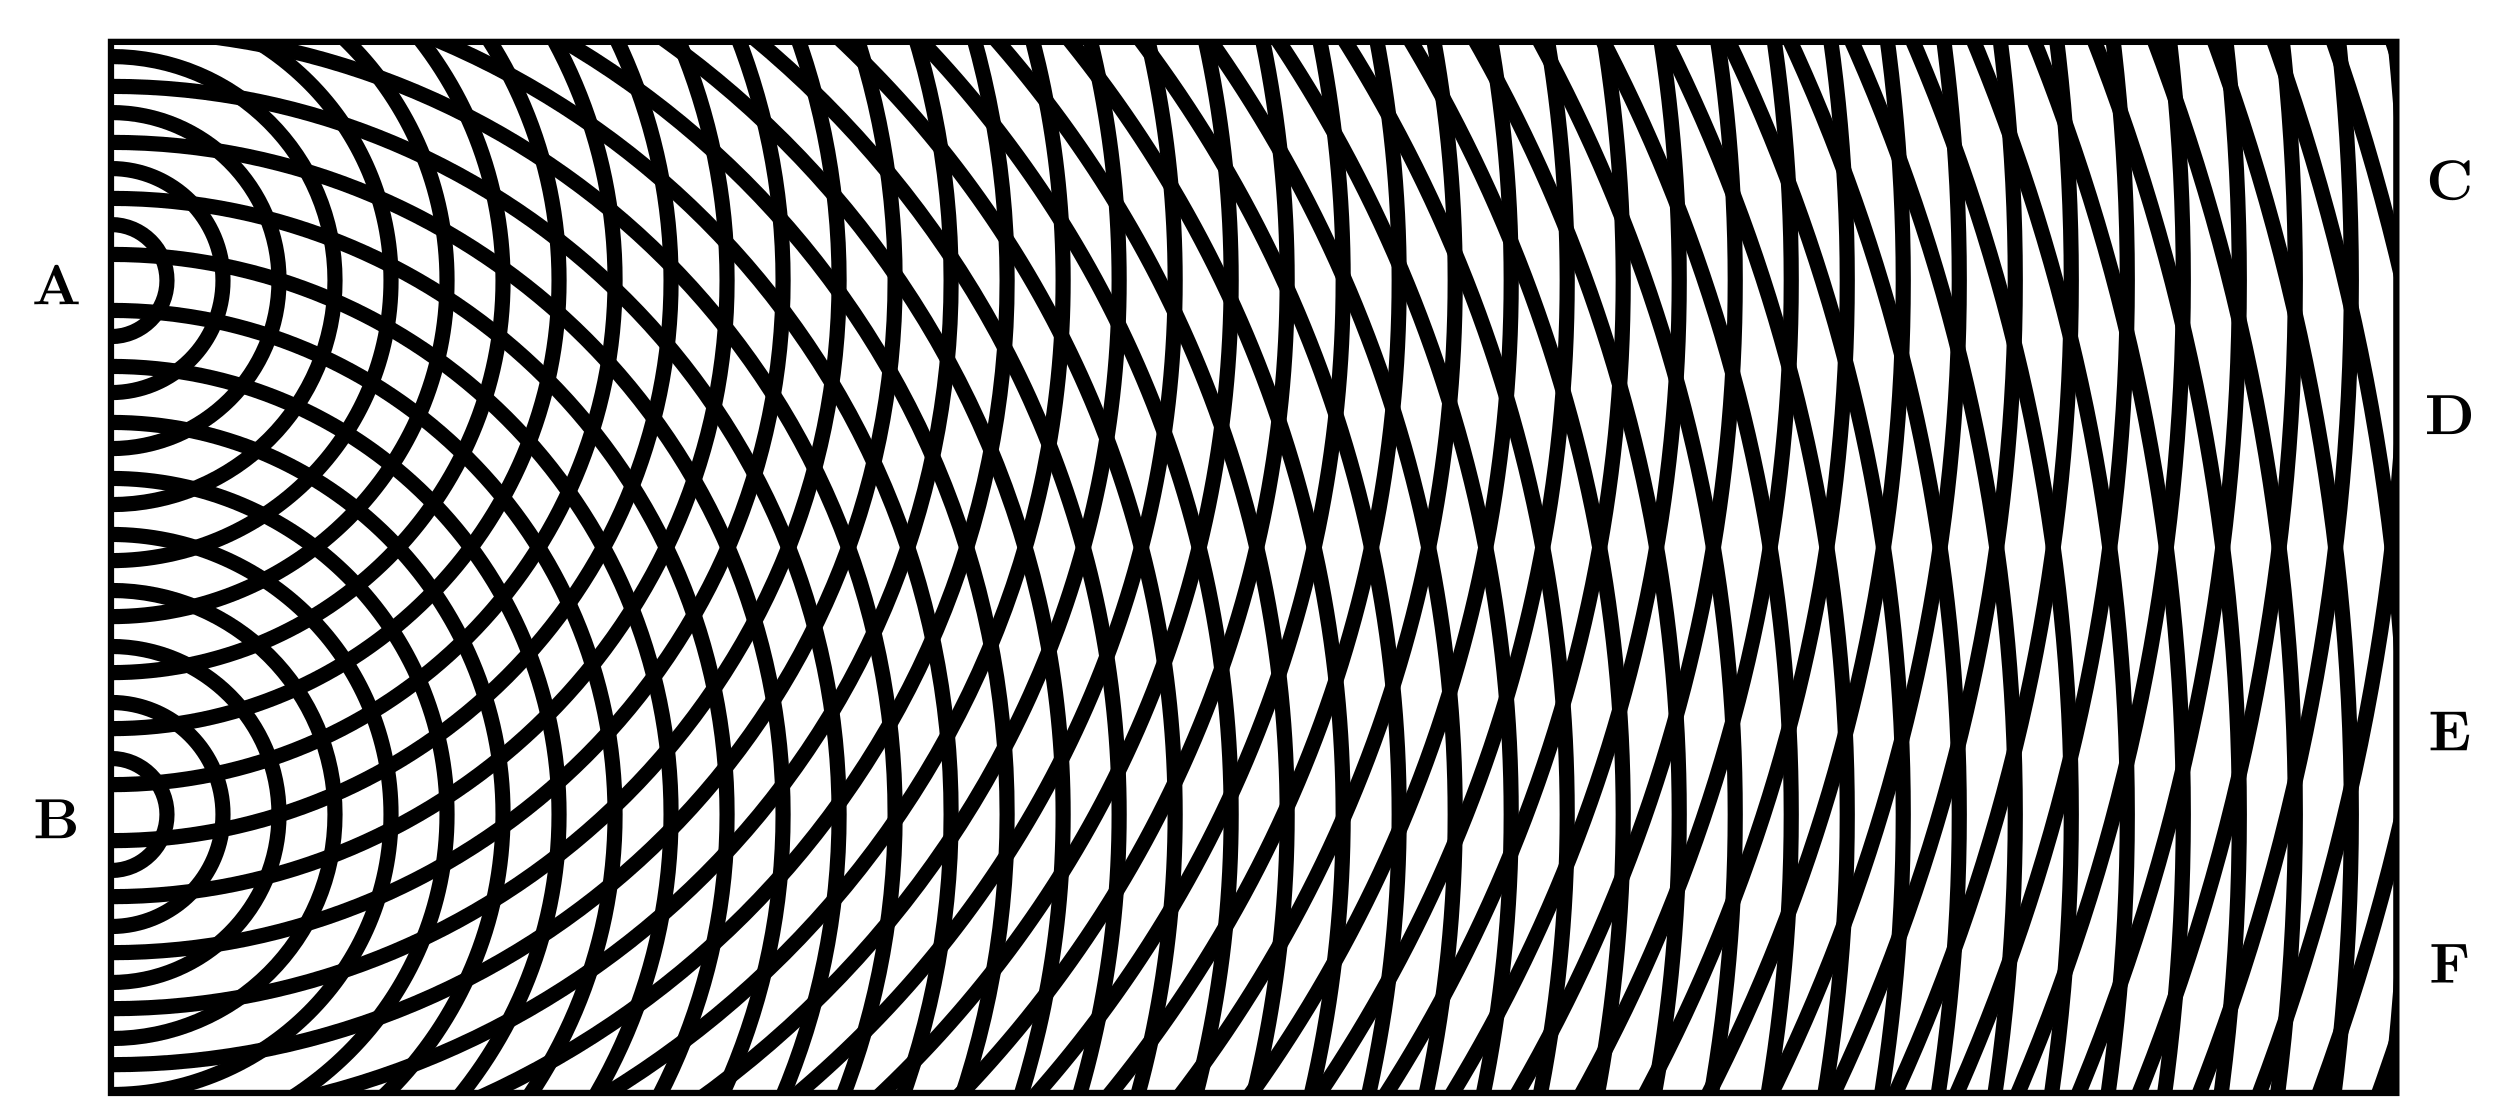
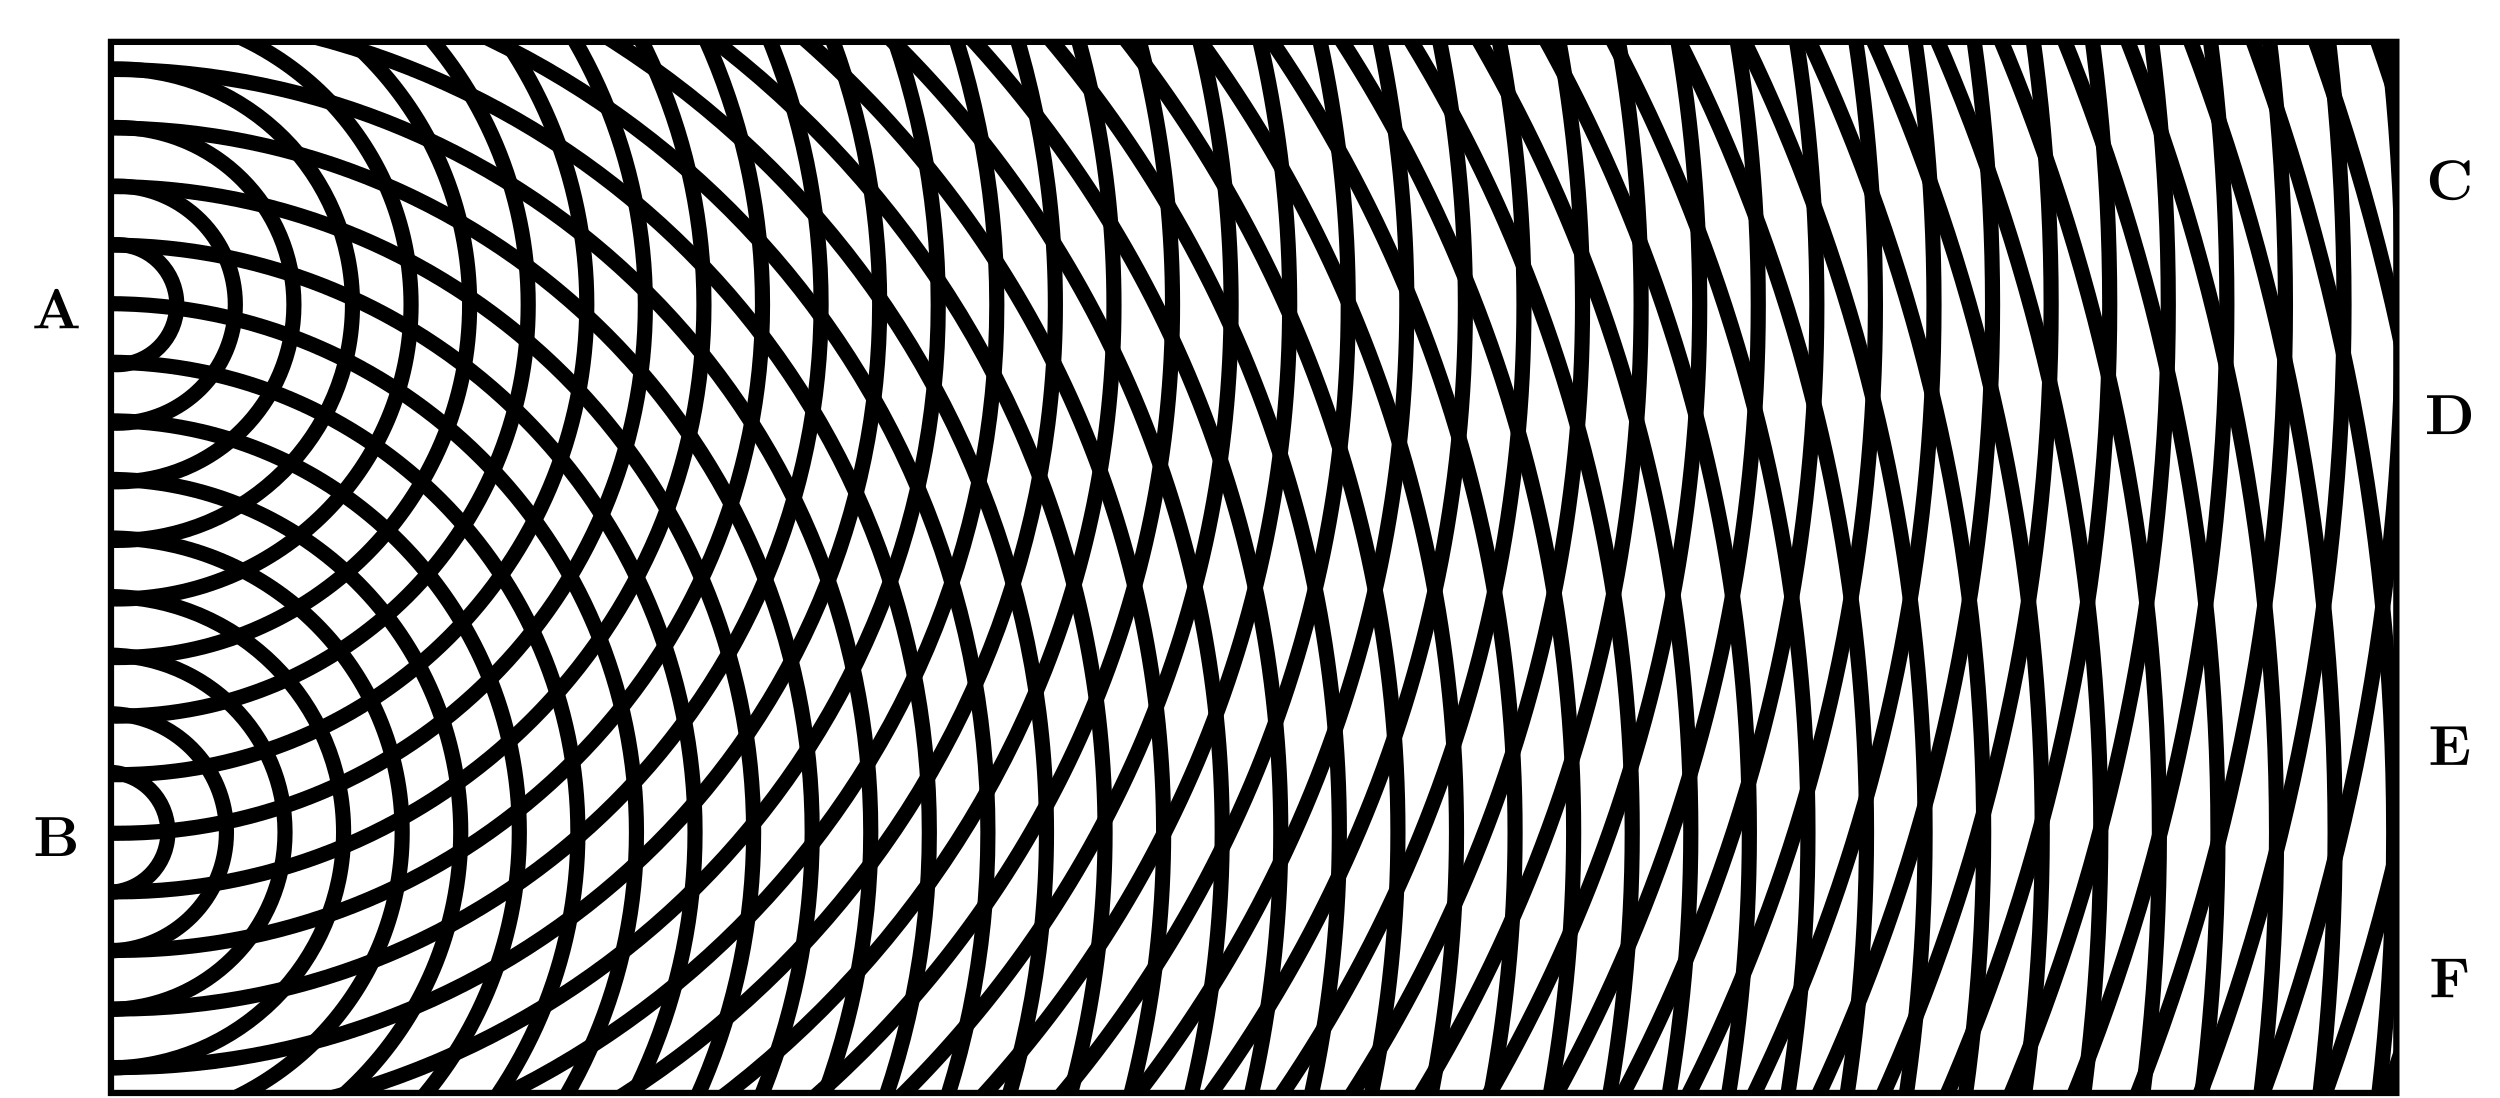
<svg xmlns="http://www.w3.org/2000/svg" width="2388" height="1048" viewBox="0 0 2388 1048">
  <defs>
    <clipPath id="tank">
      <rect x="106.0" y="40.0" width="2183.0" height="1004.0" />
    </clipPath>
  </defs>
  <g clip-path="url(#tank)">
-     <circle cx="106" cy="268" r="53.5" fill="none" stroke="#000000" stroke-width="14.5" />
-     <circle cx="106" cy="778" r="53.5" fill="none" stroke="#000000" stroke-width="14.5" />
-     <circle cx="106" cy="268" r="107" fill="none" stroke="#000000" stroke-width="14.5" />
-     <circle cx="106" cy="778" r="107" fill="none" stroke="#000000" stroke-width="14.5" />
-     <circle cx="106" cy="268" r="160.5" fill="none" stroke="#000000" stroke-width="14.5" />
-     <circle cx="106" cy="778" r="160.5" fill="none" stroke="#000000" stroke-width="14.5" />
-     <circle cx="106" cy="268" r="214" fill="none" stroke="#000000" stroke-width="14.5" />
-     <circle cx="106" cy="778" r="214" fill="none" stroke="#000000" stroke-width="14.5" />
-     <circle cx="106" cy="268" r="267.5" fill="none" stroke="#000000" stroke-width="14.5" />
-     <circle cx="106" cy="778" r="267.5" fill="none" stroke="#000000" stroke-width="14.5" />
-     <circle cx="106" cy="268" r="321" fill="none" stroke="#000000" stroke-width="14.5" />
-     <circle cx="106" cy="778" r="321" fill="none" stroke="#000000" stroke-width="14.5" />
-     <circle cx="106" cy="268" r="374.5" fill="none" stroke="#000000" stroke-width="14.5" />
-     <circle cx="106" cy="778" r="374.5" fill="none" stroke="#000000" stroke-width="14.5" />
-     <circle cx="106" cy="268" r="428" fill="none" stroke="#000000" stroke-width="14.5" />
-     <circle cx="106" cy="778" r="428" fill="none" stroke="#000000" stroke-width="14.5" />
-     <circle cx="106" cy="268" r="481.5" fill="none" stroke="#000000" stroke-width="14.5" />
-     <circle cx="106" cy="778" r="481.5" fill="none" stroke="#000000" stroke-width="14.5" />
-     <circle cx="106" cy="268" r="535" fill="none" stroke="#000000" stroke-width="14.5" />
-     <circle cx="106" cy="778" r="535" fill="none" stroke="#000000" stroke-width="14.5" />
-     <circle cx="106" cy="268" r="588.5" fill="none" stroke="#000000" stroke-width="14.5" />
-     <circle cx="106" cy="778" r="588.5" fill="none" stroke="#000000" stroke-width="14.5" />
-     <circle cx="106" cy="268" r="642" fill="none" stroke="#000000" stroke-width="14.5" />
-     <circle cx="106" cy="778" r="642" fill="none" stroke="#000000" stroke-width="14.5" />
-     <circle cx="106" cy="268" r="695.5" fill="none" stroke="#000000" stroke-width="14.5" />
-     <circle cx="106" cy="778" r="695.5" fill="none" stroke="#000000" stroke-width="14.5" />
-     <circle cx="106" cy="268" r="749" fill="none" stroke="#000000" stroke-width="14.5" />
-     <circle cx="106" cy="778" r="749" fill="none" stroke="#000000" stroke-width="14.5" />
-     <circle cx="106" cy="268" r="802.5" fill="none" stroke="#000000" stroke-width="14.5" />
-     <circle cx="106" cy="778" r="802.5" fill="none" stroke="#000000" stroke-width="14.5" />
-     <circle cx="106" cy="268" r="856" fill="none" stroke="#000000" stroke-width="14.5" />
-     <circle cx="106" cy="778" r="856" fill="none" stroke="#000000" stroke-width="14.5" />
-     <circle cx="106" cy="268" r="909.5" fill="none" stroke="#000000" stroke-width="14.5" />
-     <circle cx="106" cy="778" r="909.5" fill="none" stroke="#000000" stroke-width="14.5" />
-     <circle cx="106" cy="268" r="963" fill="none" stroke="#000000" stroke-width="14.5" />
-     <circle cx="106" cy="778" r="963" fill="none" stroke="#000000" stroke-width="14.5" />
-     <circle cx="106" cy="268" r="1016.5" fill="none" stroke="#000000" stroke-width="14.5" />
-     <circle cx="106" cy="778" r="1016.5" fill="none" stroke="#000000" stroke-width="14.5" />
-     <circle cx="106" cy="268" r="1070" fill="none" stroke="#000000" stroke-width="14.5" />
-     <circle cx="106" cy="778" r="1070" fill="none" stroke="#000000" stroke-width="14.5" />
-     <circle cx="106" cy="268" r="1123.5" fill="none" stroke="#000000" stroke-width="14.5" />
-     <circle cx="106" cy="778" r="1123.5" fill="none" stroke="#000000" stroke-width="14.5" />
-     <circle cx="106" cy="268" r="1177" fill="none" stroke="#000000" stroke-width="14.5" />
-     <circle cx="106" cy="778" r="1177" fill="none" stroke="#000000" stroke-width="14.5" />
-     <circle cx="106" cy="268" r="1230.5" fill="none" stroke="#000000" stroke-width="14.5" />
-     <circle cx="106" cy="778" r="1230.5" fill="none" stroke="#000000" stroke-width="14.5" />
-     <circle cx="106" cy="268" r="1284" fill="none" stroke="#000000" stroke-width="14.5" />
-     <circle cx="106" cy="778" r="1284" fill="none" stroke="#000000" stroke-width="14.5" />
-     <circle cx="106" cy="268" r="1337.5" fill="none" stroke="#000000" stroke-width="14.5" />
-     <circle cx="106" cy="778" r="1337.5" fill="none" stroke="#000000" stroke-width="14.5" />
-     <circle cx="106" cy="268" r="1391" fill="none" stroke="#000000" stroke-width="14.5" />
-     <circle cx="106" cy="778" r="1391" fill="none" stroke="#000000" stroke-width="14.5" />
-     <circle cx="106" cy="268" r="1444.5" fill="none" stroke="#000000" stroke-width="14.5" />
-     <circle cx="106" cy="778" r="1444.5" fill="none" stroke="#000000" stroke-width="14.5" />
-     <circle cx="106" cy="268" r="1498" fill="none" stroke="#000000" stroke-width="14.5" />
-     <circle cx="106" cy="778" r="1498" fill="none" stroke="#000000" stroke-width="14.5" />
-     <circle cx="106" cy="268" r="1551.5" fill="none" stroke="#000000" stroke-width="14.5" />
-     <circle cx="106" cy="778" r="1551.5" fill="none" stroke="#000000" stroke-width="14.5" />
-     <circle cx="106" cy="268" r="1605" fill="none" stroke="#000000" stroke-width="14.5" />
-     <circle cx="106" cy="778" r="1605" fill="none" stroke="#000000" stroke-width="14.5" />
-     <circle cx="106" cy="268" r="1658.5" fill="none" stroke="#000000" stroke-width="14.5" />
-     <circle cx="106" cy="778" r="1658.5" fill="none" stroke="#000000" stroke-width="14.5" />
-     <circle cx="106" cy="268" r="1712" fill="none" stroke="#000000" stroke-width="14.5" />
-     <circle cx="106" cy="778" r="1712" fill="none" stroke="#000000" stroke-width="14.5" />
-     <circle cx="106" cy="268" r="1765.5" fill="none" stroke="#000000" stroke-width="14.5" />
-     <circle cx="106" cy="778" r="1765.5" fill="none" stroke="#000000" stroke-width="14.5" />
-     <circle cx="106" cy="268" r="1819" fill="none" stroke="#000000" stroke-width="14.5" />
-     <circle cx="106" cy="778" r="1819" fill="none" stroke="#000000" stroke-width="14.5" />
-     <circle cx="106" cy="268" r="1872.5" fill="none" stroke="#000000" stroke-width="14.5" />
-     <circle cx="106" cy="778" r="1872.5" fill="none" stroke="#000000" stroke-width="14.5" />
-     <circle cx="106" cy="268" r="1926" fill="none" stroke="#000000" stroke-width="14.5" />
-     <circle cx="106" cy="778" r="1926" fill="none" stroke="#000000" stroke-width="14.5" />
-     <circle cx="106" cy="268" r="1979.5" fill="none" stroke="#000000" stroke-width="14.5" />
-     <circle cx="106" cy="778" r="1979.5" fill="none" stroke="#000000" stroke-width="14.5" />
-     <circle cx="106" cy="268" r="2033" fill="none" stroke="#000000" stroke-width="14.5" />
-     <circle cx="106" cy="778" r="2033" fill="none" stroke="#000000" stroke-width="14.5" />
-     <circle cx="106" cy="268" r="2086.5" fill="none" stroke="#000000" stroke-width="14.5" />
-     <circle cx="106" cy="778" r="2086.5" fill="none" stroke="#000000" stroke-width="14.5" />
-     <circle cx="106" cy="268" r="2140" fill="none" stroke="#000000" stroke-width="14.5" />
-     <circle cx="106" cy="778" r="2140" fill="none" stroke="#000000" stroke-width="14.5" />
-     <circle cx="106" cy="268" r="2193.5" fill="none" stroke="#000000" stroke-width="14.5" />
-     <circle cx="106" cy="778" r="2193.5" fill="none" stroke="#000000" stroke-width="14.5" />
-     <circle cx="106" cy="268" r="2247" fill="none" stroke="#000000" stroke-width="14.5" />
-     <circle cx="106" cy="778" r="2247" fill="none" stroke="#000000" stroke-width="14.5" />
-     <circle cx="106" cy="268" r="2300.5" fill="none" stroke="#000000" stroke-width="14.5" />
-     <circle cx="106" cy="778" r="2300.5" fill="none" stroke="#000000" stroke-width="14.5" />
-     <circle cx="106" cy="268" r="2354" fill="none" stroke="#000000" stroke-width="14.5" />
-     <circle cx="106" cy="778" r="2354" fill="none" stroke="#000000" stroke-width="14.5" />
+     <circle cx="111.5" cy="291" r="57.35" fill="none" stroke="#000000" stroke-width="14.5" />
+     <circle cx="103" cy="795" r="57.35" fill="none" stroke="#000000" stroke-width="14.5" />
+     <circle cx="111.5" cy="291" r="113.3" fill="none" stroke="#000000" stroke-width="14.5" />
+     <circle cx="103" cy="795" r="113.3" fill="none" stroke="#000000" stroke-width="14.5" />
+     <circle cx="111.5" cy="291" r="169.25" fill="none" stroke="#000000" stroke-width="14.5" />
+     <circle cx="103" cy="795" r="169.25" fill="none" stroke="#000000" stroke-width="14.5" />
+     <circle cx="111.5" cy="291" r="225.2" fill="none" stroke="#000000" stroke-width="14.5" />
+     <circle cx="103" cy="795" r="225.2" fill="none" stroke="#000000" stroke-width="14.5" />
+     <circle cx="111.5" cy="291" r="281.15" fill="none" stroke="#000000" stroke-width="14.5" />
+     <circle cx="103" cy="795" r="281.15" fill="none" stroke="#000000" stroke-width="14.5" />
+     <circle cx="111.5" cy="291" r="337.1" fill="none" stroke="#000000" stroke-width="14.5" />
+     <circle cx="103" cy="795" r="337.1" fill="none" stroke="#000000" stroke-width="14.5" />
+     <circle cx="111.5" cy="291" r="393.05" fill="none" stroke="#000000" stroke-width="14.5" />
+     <circle cx="103" cy="795" r="393.05" fill="none" stroke="#000000" stroke-width="14.5" />
+     <circle cx="111.5" cy="291" r="449" fill="none" stroke="#000000" stroke-width="14.5" />
+     <circle cx="103" cy="795" r="449" fill="none" stroke="#000000" stroke-width="14.5" />
+     <circle cx="111.5" cy="291" r="504.95" fill="none" stroke="#000000" stroke-width="14.5" />
+     <circle cx="103" cy="795" r="504.95" fill="none" stroke="#000000" stroke-width="14.5" />
+     <circle cx="111.5" cy="291" r="560.9" fill="none" stroke="#000000" stroke-width="14.5" />
+     <circle cx="103" cy="795" r="560.9" fill="none" stroke="#000000" stroke-width="14.5" />
+     <circle cx="111.5" cy="291" r="616.85" fill="none" stroke="#000000" stroke-width="14.5" />
+     <circle cx="103" cy="795" r="616.85" fill="none" stroke="#000000" stroke-width="14.5" />
+     <circle cx="111.5" cy="291" r="672.8" fill="none" stroke="#000000" stroke-width="14.5" />
+     <circle cx="103" cy="795" r="672.8" fill="none" stroke="#000000" stroke-width="14.5" />
+     <circle cx="111.5" cy="291" r="728.75" fill="none" stroke="#000000" stroke-width="14.5" />
+     <circle cx="103" cy="795" r="728.75" fill="none" stroke="#000000" stroke-width="14.5" />
+     <circle cx="111.5" cy="291" r="784.7" fill="none" stroke="#000000" stroke-width="14.5" />
+     <circle cx="103" cy="795" r="784.7" fill="none" stroke="#000000" stroke-width="14.5" />
+     <circle cx="111.5" cy="291" r="840.65" fill="none" stroke="#000000" stroke-width="14.5" />
+     <circle cx="103" cy="795" r="840.65" fill="none" stroke="#000000" stroke-width="14.5" />
+     <circle cx="111.5" cy="291" r="896.6" fill="none" stroke="#000000" stroke-width="14.5" />
+     <circle cx="103" cy="795" r="896.6" fill="none" stroke="#000000" stroke-width="14.5" />
+     <circle cx="111.5" cy="291" r="952.55" fill="none" stroke="#000000" stroke-width="14.5" />
+     <circle cx="103" cy="795" r="952.55" fill="none" stroke="#000000" stroke-width="14.5" />
+     <circle cx="111.5" cy="291" r="1008.5" fill="none" stroke="#000000" stroke-width="14.5" />
+     <circle cx="103" cy="795" r="1008.5" fill="none" stroke="#000000" stroke-width="14.5" />
+     <circle cx="111.5" cy="291" r="1064.45" fill="none" stroke="#000000" stroke-width="14.5" />
+     <circle cx="103" cy="795" r="1064.45" fill="none" stroke="#000000" stroke-width="14.5" />
+     <circle cx="111.5" cy="291" r="1120.4" fill="none" stroke="#000000" stroke-width="14.5" />
+     <circle cx="103" cy="795" r="1120.4" fill="none" stroke="#000000" stroke-width="14.5" />
+     <circle cx="111.5" cy="291" r="1176.35" fill="none" stroke="#000000" stroke-width="14.5" />
+     <circle cx="103" cy="795" r="1176.35" fill="none" stroke="#000000" stroke-width="14.5" />
+     <circle cx="111.5" cy="291" r="1232.3" fill="none" stroke="#000000" stroke-width="14.5" />
+     <circle cx="103" cy="795" r="1232.3" fill="none" stroke="#000000" stroke-width="14.5" />
+     <circle cx="111.5" cy="291" r="1288.25" fill="none" stroke="#000000" stroke-width="14.5" />
+     <circle cx="103" cy="795" r="1288.25" fill="none" stroke="#000000" stroke-width="14.5" />
+     <circle cx="111.5" cy="291" r="1344.2" fill="none" stroke="#000000" stroke-width="14.5" />
+     <circle cx="103" cy="795" r="1344.2" fill="none" stroke="#000000" stroke-width="14.5" />
+     <circle cx="111.5" cy="291" r="1400.15" fill="none" stroke="#000000" stroke-width="14.5" />
+     <circle cx="103" cy="795" r="1400.15" fill="none" stroke="#000000" stroke-width="14.5" />
+     <circle cx="111.5" cy="291" r="1456.1" fill="none" stroke="#000000" stroke-width="14.5" />
+     <circle cx="103" cy="795" r="1456.1" fill="none" stroke="#000000" stroke-width="14.5" />
+     <circle cx="111.5" cy="291" r="1512.05" fill="none" stroke="#000000" stroke-width="14.5" />
+     <circle cx="103" cy="795" r="1512.05" fill="none" stroke="#000000" stroke-width="14.5" />
+     <circle cx="111.5" cy="291" r="1568" fill="none" stroke="#000000" stroke-width="14.5" />
+     <circle cx="103" cy="795" r="1568" fill="none" stroke="#000000" stroke-width="14.5" />
+     <circle cx="111.5" cy="291" r="1623.95" fill="none" stroke="#000000" stroke-width="14.5" />
+     <circle cx="103" cy="795" r="1623.95" fill="none" stroke="#000000" stroke-width="14.5" />
+     <circle cx="111.5" cy="291" r="1679.9" fill="none" stroke="#000000" stroke-width="14.5" />
+     <circle cx="103" cy="795" r="1679.9" fill="none" stroke="#000000" stroke-width="14.5" />
+     <circle cx="111.5" cy="291" r="1735.85" fill="none" stroke="#000000" stroke-width="14.5" />
+     <circle cx="103" cy="795" r="1735.85" fill="none" stroke="#000000" stroke-width="14.5" />
+     <circle cx="111.5" cy="291" r="1791.8" fill="none" stroke="#000000" stroke-width="14.5" />
+     <circle cx="103" cy="795" r="1791.8" fill="none" stroke="#000000" stroke-width="14.5" />
+     <circle cx="111.5" cy="291" r="1847.75" fill="none" stroke="#000000" stroke-width="14.5" />
+     <circle cx="103" cy="795" r="1847.75" fill="none" stroke="#000000" stroke-width="14.5" />
+     <circle cx="111.5" cy="291" r="1903.7" fill="none" stroke="#000000" stroke-width="14.5" />
+     <circle cx="103" cy="795" r="1903.7" fill="none" stroke="#000000" stroke-width="14.5" />
+     <circle cx="111.5" cy="291" r="1959.65" fill="none" stroke="#000000" stroke-width="14.5" />
+     <circle cx="103" cy="795" r="1959.65" fill="none" stroke="#000000" stroke-width="14.5" />
+     <circle cx="111.5" cy="291" r="2015.6" fill="none" stroke="#000000" stroke-width="14.5" />
+     <circle cx="103" cy="795" r="2015.6" fill="none" stroke="#000000" stroke-width="14.5" />
+     <circle cx="111.5" cy="291" r="2071.55" fill="none" stroke="#000000" stroke-width="14.5" />
+     <circle cx="103" cy="795" r="2071.55" fill="none" stroke="#000000" stroke-width="14.5" />
+     <circle cx="111.5" cy="291" r="2127.5" fill="none" stroke="#000000" stroke-width="14.5" />
+     <circle cx="103" cy="795" r="2127.5" fill="none" stroke="#000000" stroke-width="14.5" />
+     <circle cx="111.5" cy="291" r="2183.45" fill="none" stroke="#000000" stroke-width="14.5" />
+     <circle cx="103" cy="795" r="2183.45" fill="none" stroke="#000000" stroke-width="14.5" />
+     <circle cx="111.5" cy="291" r="2239.4" fill="none" stroke="#000000" stroke-width="14.5" />
+     <circle cx="103" cy="795" r="2239.4" fill="none" stroke="#000000" stroke-width="14.5" />
+     <circle cx="111.5" cy="291" r="2295.35" fill="none" stroke="#000000" stroke-width="14.5" />
+     <circle cx="103" cy="795" r="2295.35" fill="none" stroke="#000000" stroke-width="14.5" />
+     <circle cx="111.5" cy="291" r="2351.3" fill="none" stroke="#000000" stroke-width="14.5" />
+     <circle cx="103" cy="795" r="2351.3" fill="none" stroke="#000000" stroke-width="14.5" />
  </g>
  <rect x="106" y="40" width="2183" height="1004" fill="none" stroke="#000000" stroke-width="6" />
-   <text x="54" y="268" font-size="54" font-family="New Computer Modern, Latin Modern Roman, Georgia, serif" font-style="normal" font-weight="bold" text-anchor="middle" dominant-baseline="central" fill="#000000">A</text>
-   <text x="54" y="778" font-size="54" font-family="New Computer Modern, Latin Modern Roman, Georgia, serif" font-style="normal" font-weight="bold" text-anchor="middle" dominant-baseline="central" fill="#000000">B</text>
+   <text x="54" y="291" font-size="54" font-family="New Computer Modern, Latin Modern Roman, Georgia, serif" font-style="normal" font-weight="bold" text-anchor="middle" dominant-baseline="central" fill="#000000">A</text>
+   <text x="54" y="795" font-size="54" font-family="New Computer Modern, Latin Modern Roman, Georgia, serif" font-style="normal" font-weight="bold" text-anchor="middle" dominant-baseline="central" fill="#000000">B</text>
  <text x="2340" y="168" font-size="54" font-family="New Computer Modern, Latin Modern Roman, Georgia, serif" font-style="normal" font-weight="bold" text-anchor="middle" dominant-baseline="central" fill="#000000">C</text>
  <text x="2340" y="392" font-size="54" font-family="New Computer Modern, Latin Modern Roman, Georgia, serif" font-style="normal" font-weight="bold" text-anchor="middle" dominant-baseline="central" fill="#000000">D</text>
-   <text x="2340" y="694" font-size="54" font-family="New Computer Modern, Latin Modern Roman, Georgia, serif" font-style="normal" font-weight="bold" text-anchor="middle" dominant-baseline="central" fill="#000000">E</text>
-   <text x="2340" y="916" font-size="54" font-family="New Computer Modern, Latin Modern Roman, Georgia, serif" font-style="normal" font-weight="bold" text-anchor="middle" dominant-baseline="central" fill="#000000">F</text>
+   <text x="2340" y="708" font-size="54" font-family="New Computer Modern, Latin Modern Roman, Georgia, serif" font-style="normal" font-weight="bold" text-anchor="middle" dominant-baseline="central" fill="#000000">E</text>
+   <text x="2340" y="930" font-size="54" font-family="New Computer Modern, Latin Modern Roman, Georgia, serif" font-style="normal" font-weight="bold" text-anchor="middle" dominant-baseline="central" fill="#000000">F</text>
</svg>
